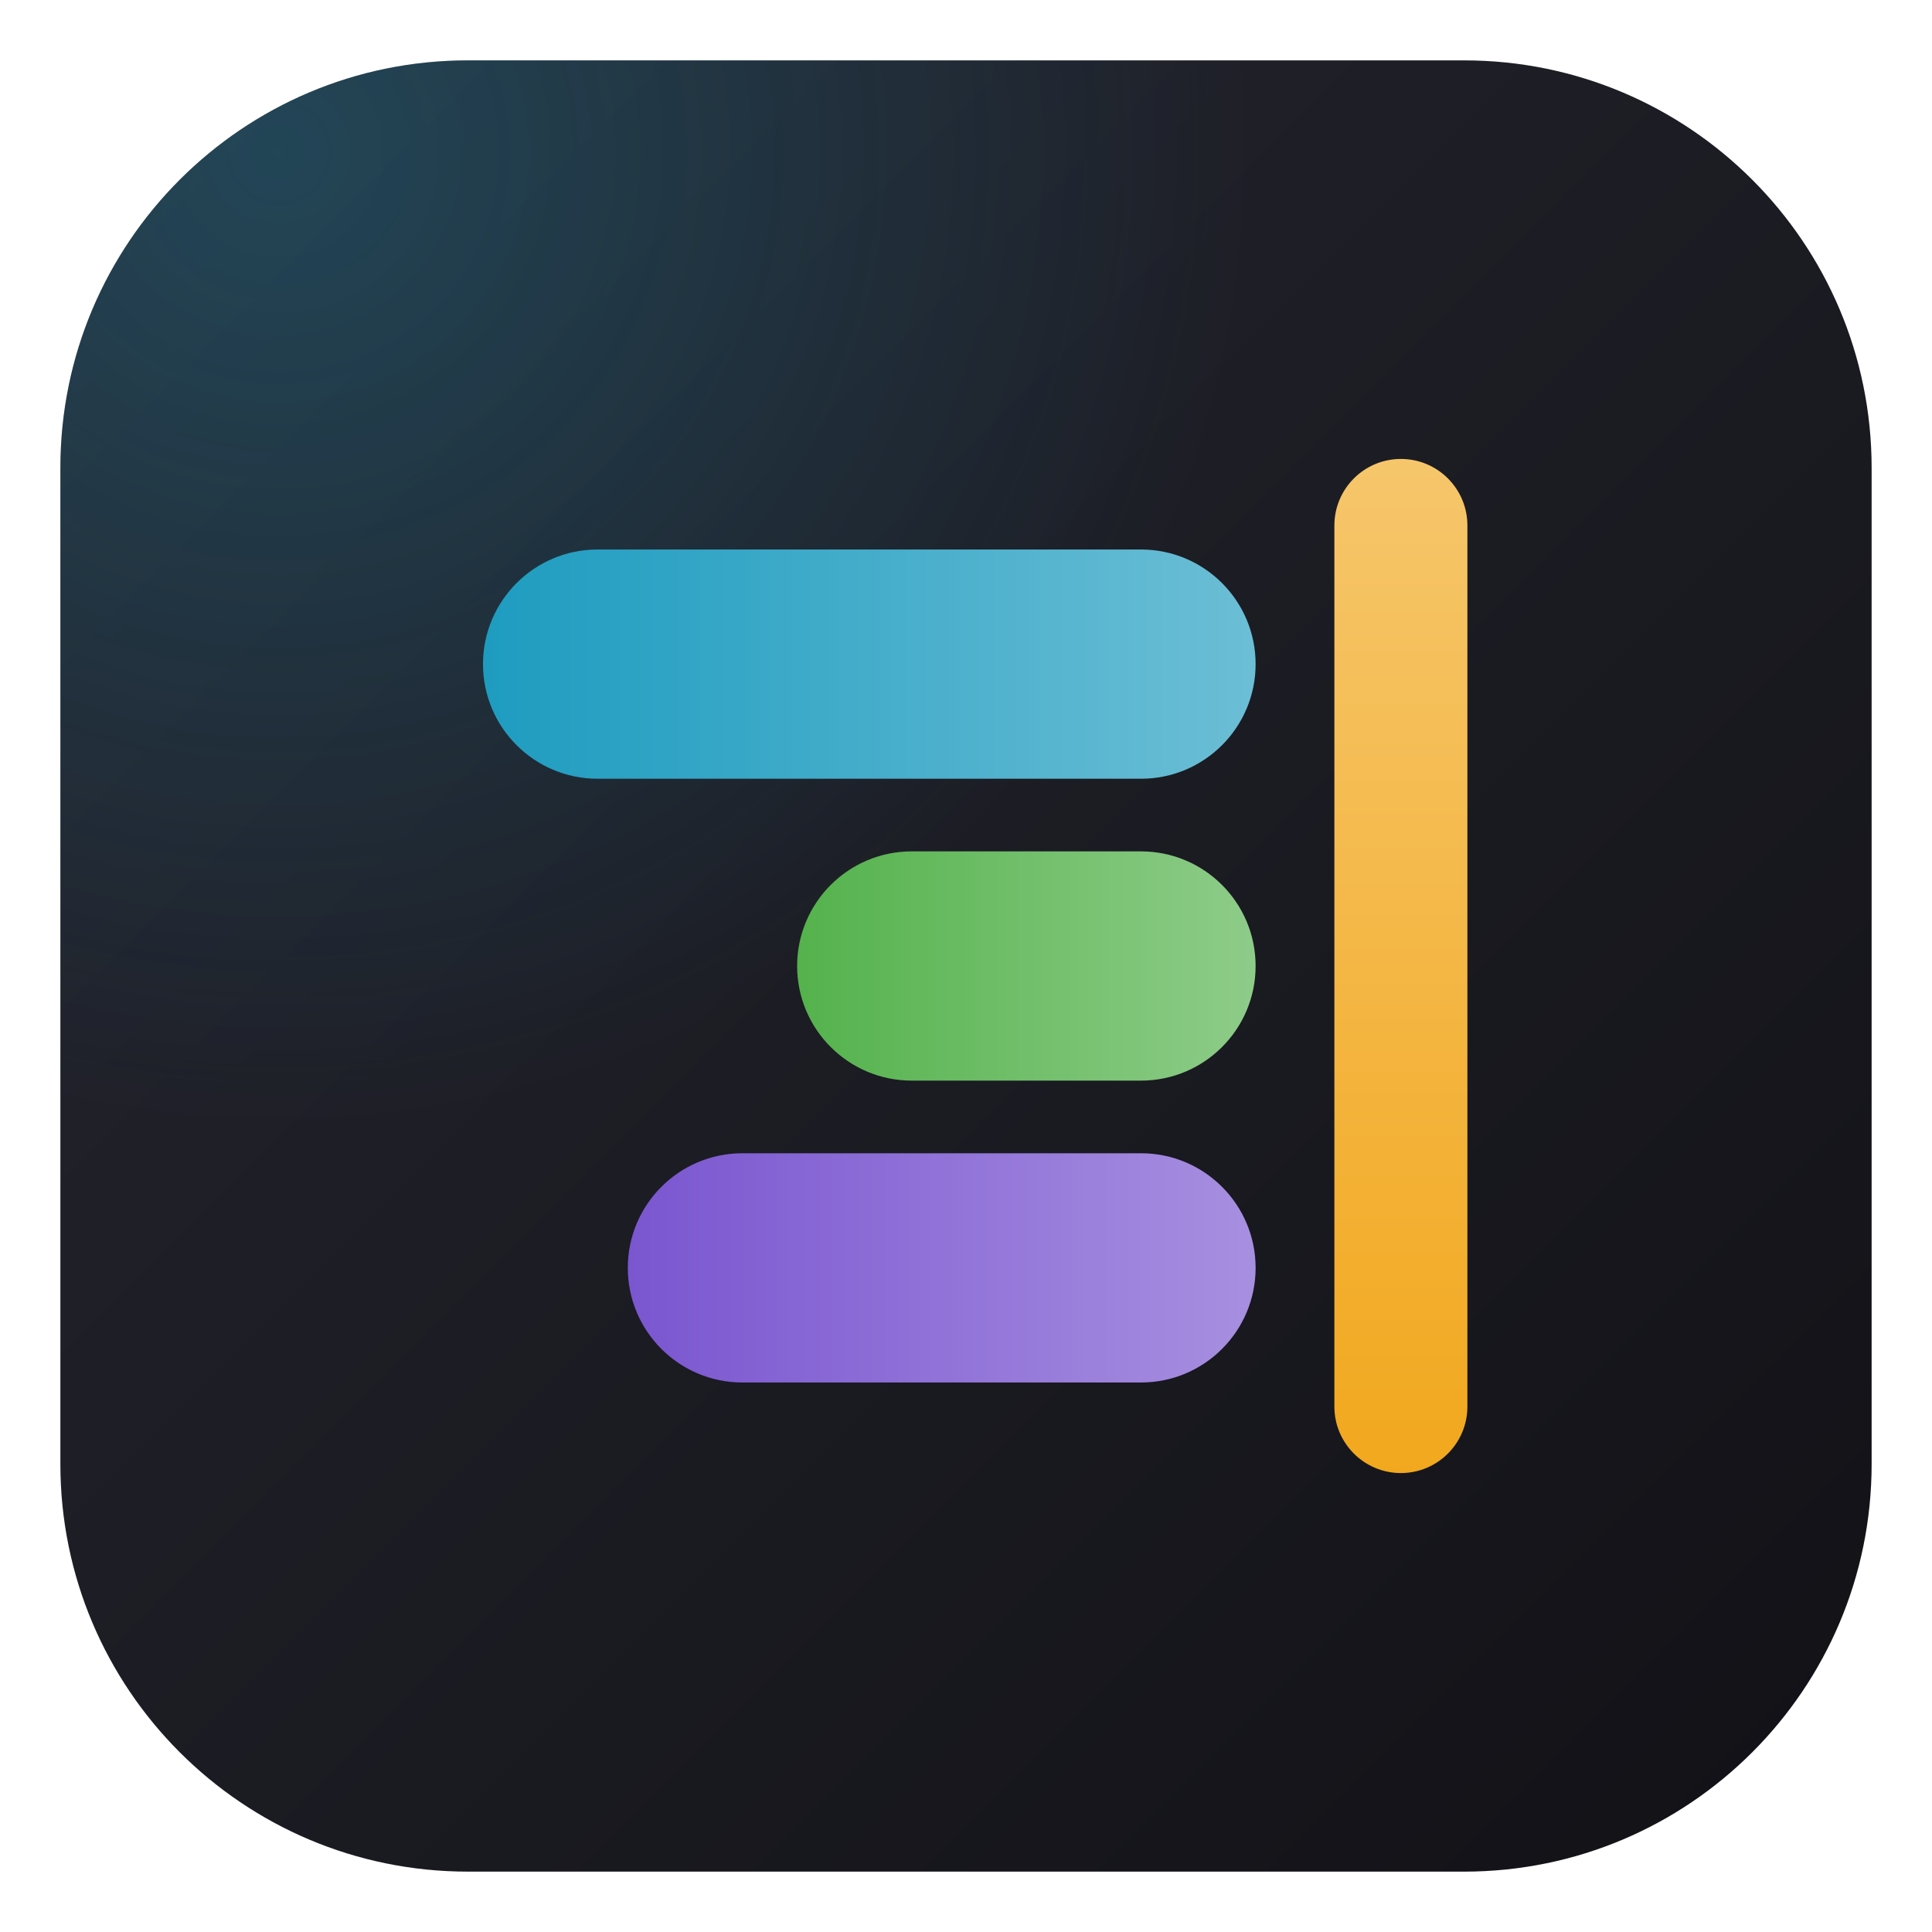
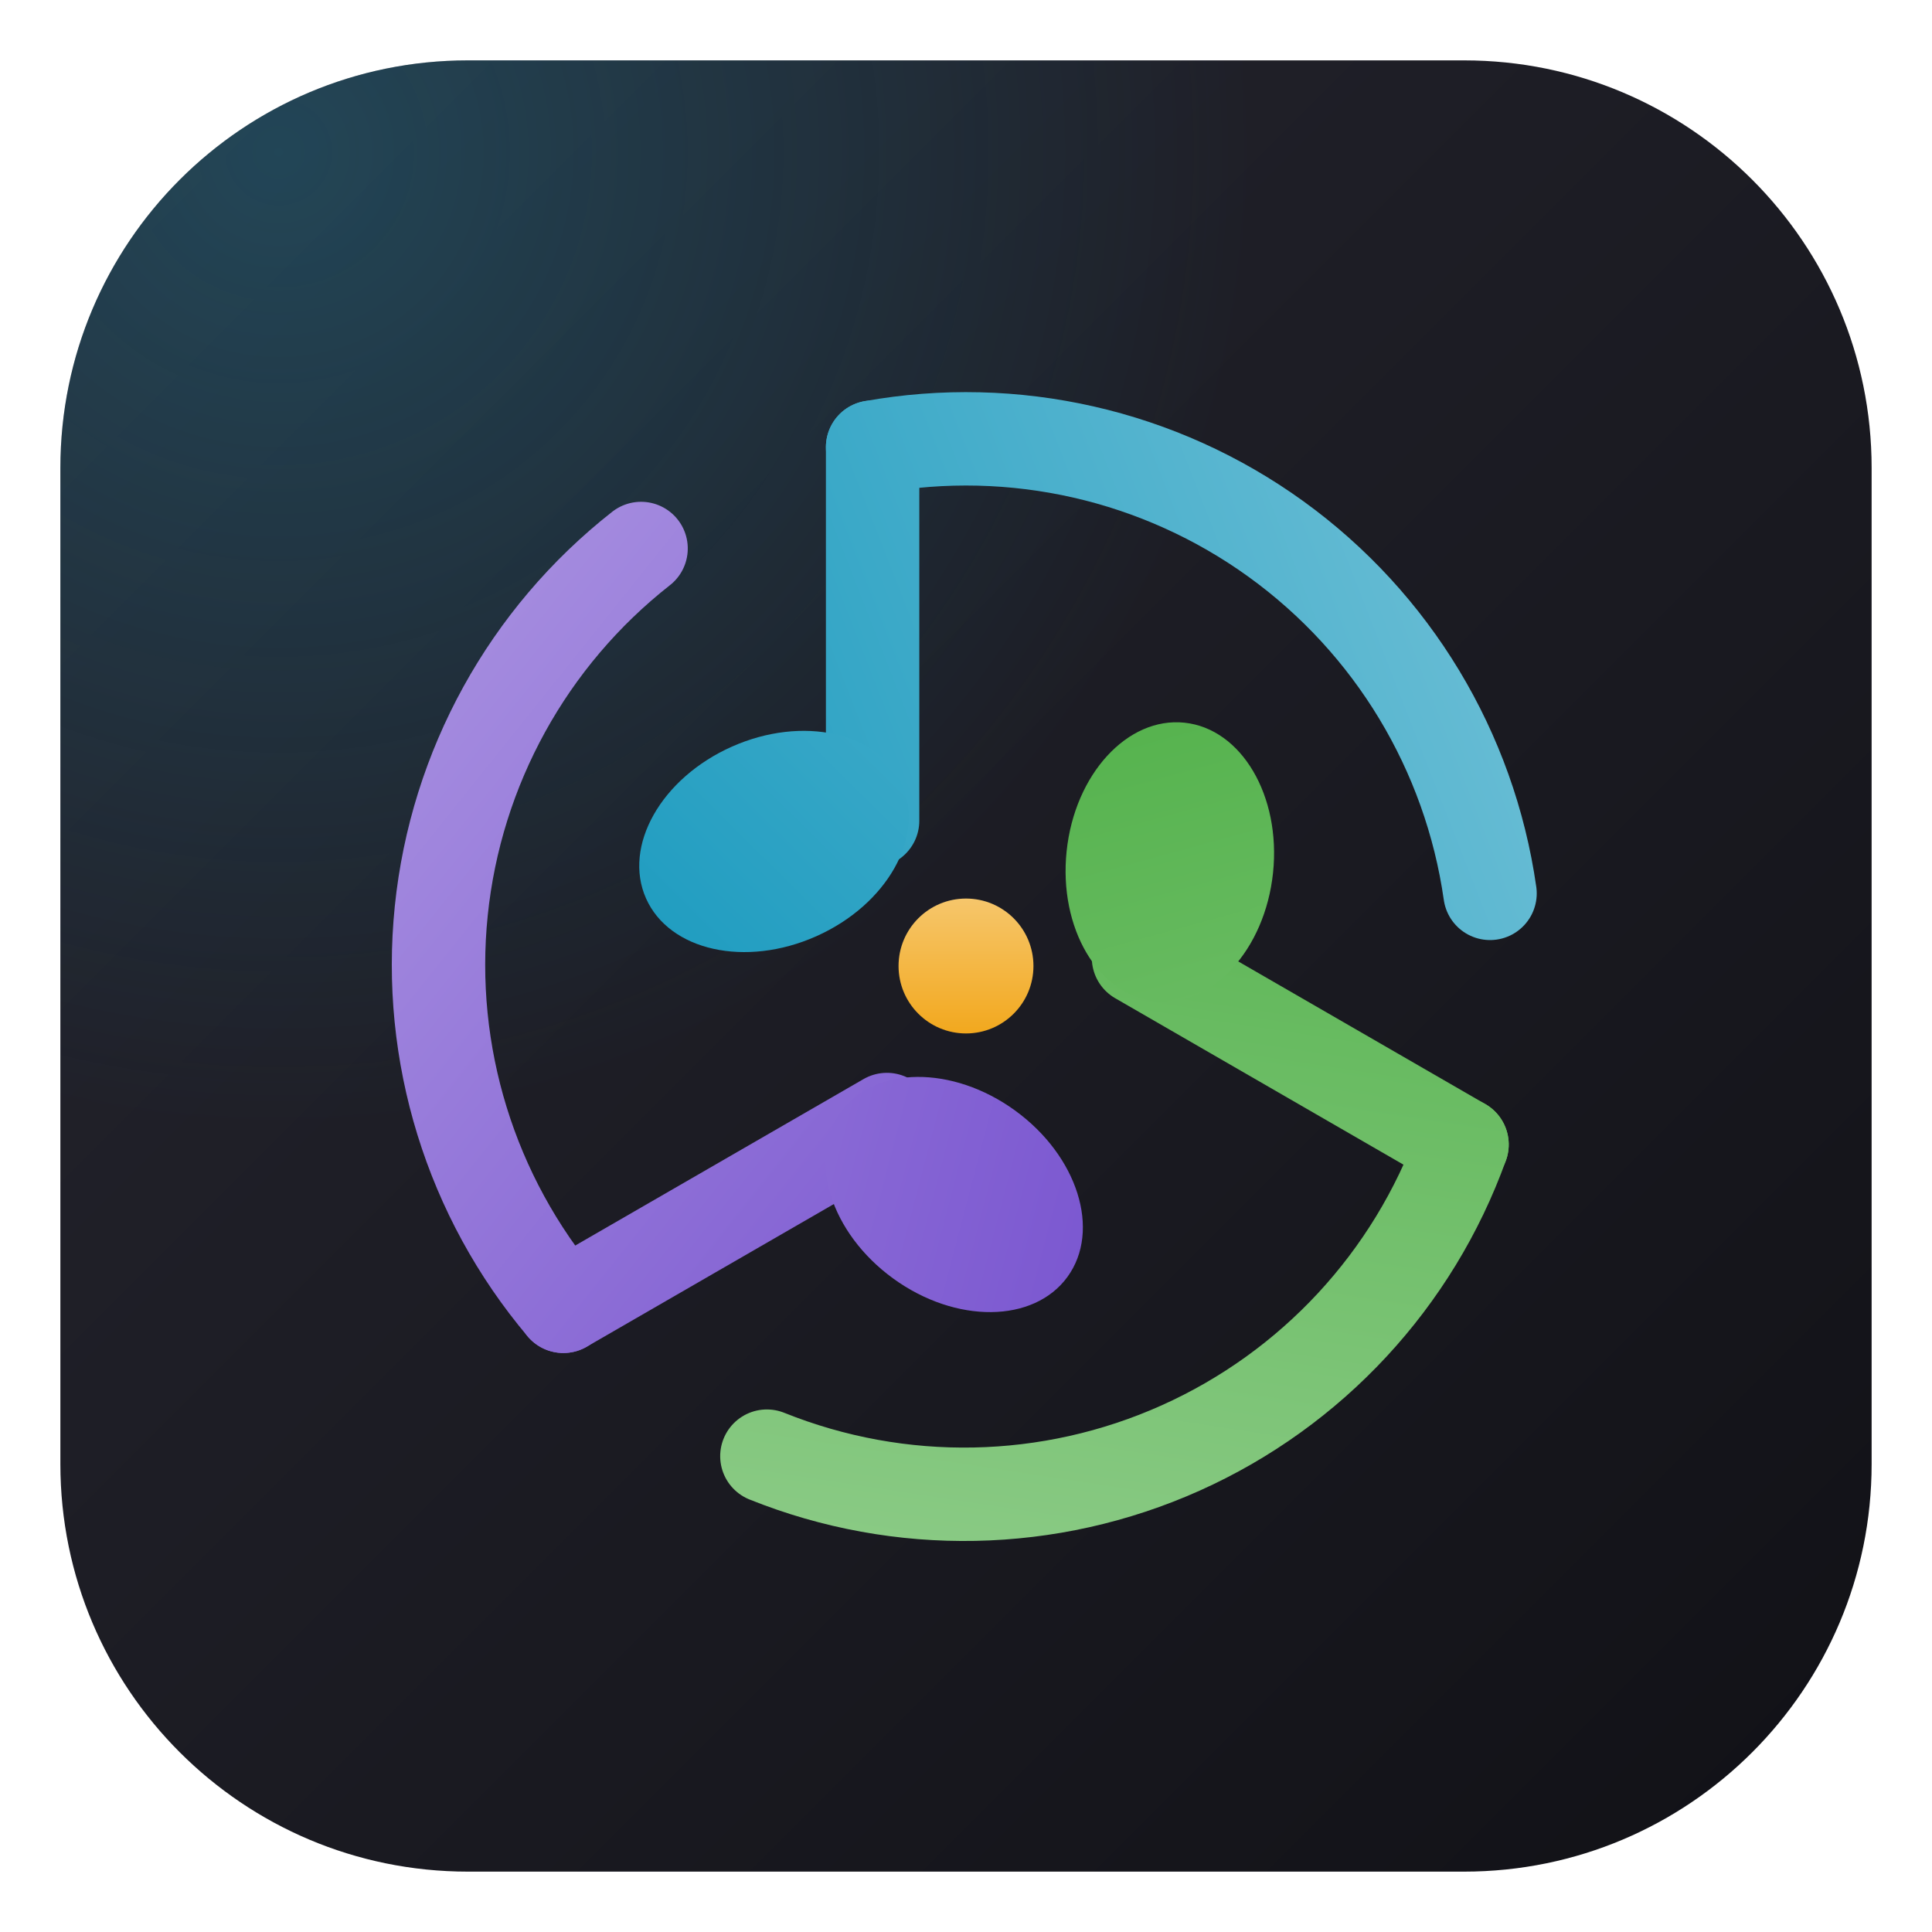
<svg xmlns="http://www.w3.org/2000/svg" viewBox="0 0 1024 1024">
  <defs>
    <linearGradient id="tile" x1="0" y1="0" x2="1" y2="1">
      <stop offset="0" stop-color="#262630" />
      <stop offset="1" stop-color="#111116" />
    </linearGradient>
    <radialGradient id="glow" cx="0.12" cy="0.05" r="0.9">
      <stop offset="0" stop-color="#1e9cc0" stop-opacity="0.28" />
      <stop offset="0.6" stop-color="#1e9cc0" stop-opacity="0" />
    </radialGradient>
-     <linearGradient id="c" x1="0" x2="1">
+     <linearGradient id="c" gradientUnits="userSpaceOnUse" x1="64" y1="128" x2="238" y2="60">
      <stop offset="0" stop-color="#1e9cc0" />
      <stop offset="1" stop-color="#6bbed5" />
    </linearGradient>
-     <linearGradient id="g" x1="0" x2="1">
+     <linearGradient id="g" gradientUnits="userSpaceOnUse" x1="64" y1="128" x2="238" y2="60">
      <stop offset="0" stop-color="#54b24c" />
      <stop offset="1" stop-color="#8ecc89" />
    </linearGradient>
-     <linearGradient id="p" x1="0" x2="1">
+     <linearGradient id="p" gradientUnits="userSpaceOnUse" x1="64" y1="128" x2="238" y2="60">
      <stop offset="0" stop-color="#7a56d0" />
      <stop offset="1" stop-color="#a78fe0" />
    </linearGradient>
    <linearGradient id="a" x1="0" y1="0" x2="0" y2="1">
      <stop offset="0" stop-color="#f6c66b" />
      <stop offset="1" stop-color="#f2a81e" />
    </linearGradient>
+     <g id="note">
+       <path d="M110 28 A102 102 0 0 1 229 114" fill="none" stroke-width="18" stroke-linecap="round" />
+       <path d="M110 28 L110 100" fill="none" stroke-width="18" stroke-linecap="round" />
+       <ellipse cx="91" cy="104" rx="27" ry="20" transform="rotate(-24 91 104)" stroke="none" />
+     </g>
  </defs>
  <rect x="32" y="32" width="960" height="960" rx="216" fill="url(#tile)" />
  <rect x="32" y="32" width="960" height="960" rx="216" fill="url(#glow)" />
-   <g transform="translate(192 192) scale(2.5)">
-     <rect x="25.6" y="39.7" width="163.8" height="48.6" rx="24.3" fill="url(#c)" />
-     <rect x="92.2" y="103.7" width="97.2" height="48.6" rx="24.3" fill="url(#g)" />
-     <rect x="56.3" y="167.7" width="133.1" height="48.6" rx="24.3" fill="url(#p)" />
-     <rect x="206.1" y="20.5" width="28.2" height="215" rx="14.1" fill="url(#a)" />
+   <g transform="translate(160 160) scale(2.75)">
+     <use href="#note" fill="url(#c)" stroke="url(#c)" />
+     <use href="#note" fill="url(#g)" stroke="url(#g)" transform="rotate(120 128 128)" />
+     <use href="#note" fill="url(#p)" stroke="url(#p)" transform="rotate(240 128 128)" />
+     <circle cx="128" cy="128" r="13" fill="url(#a)" />
  </g>
</svg>
